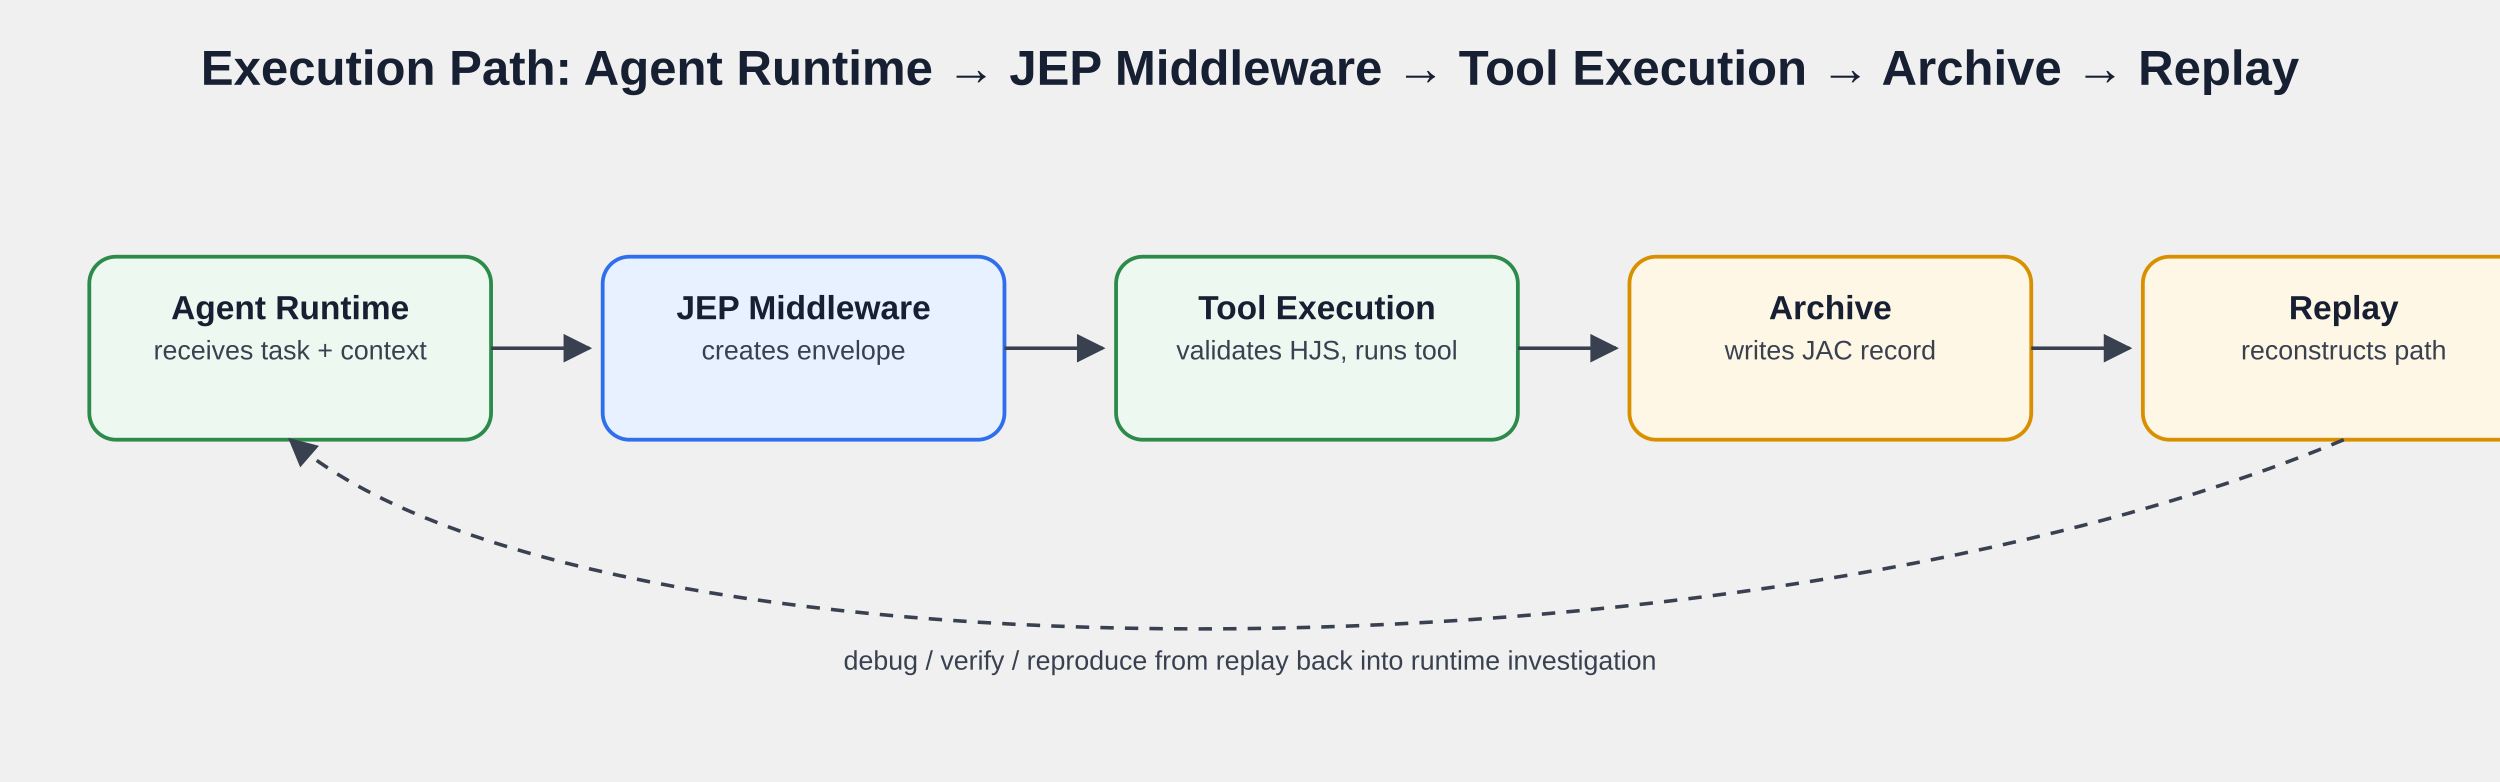
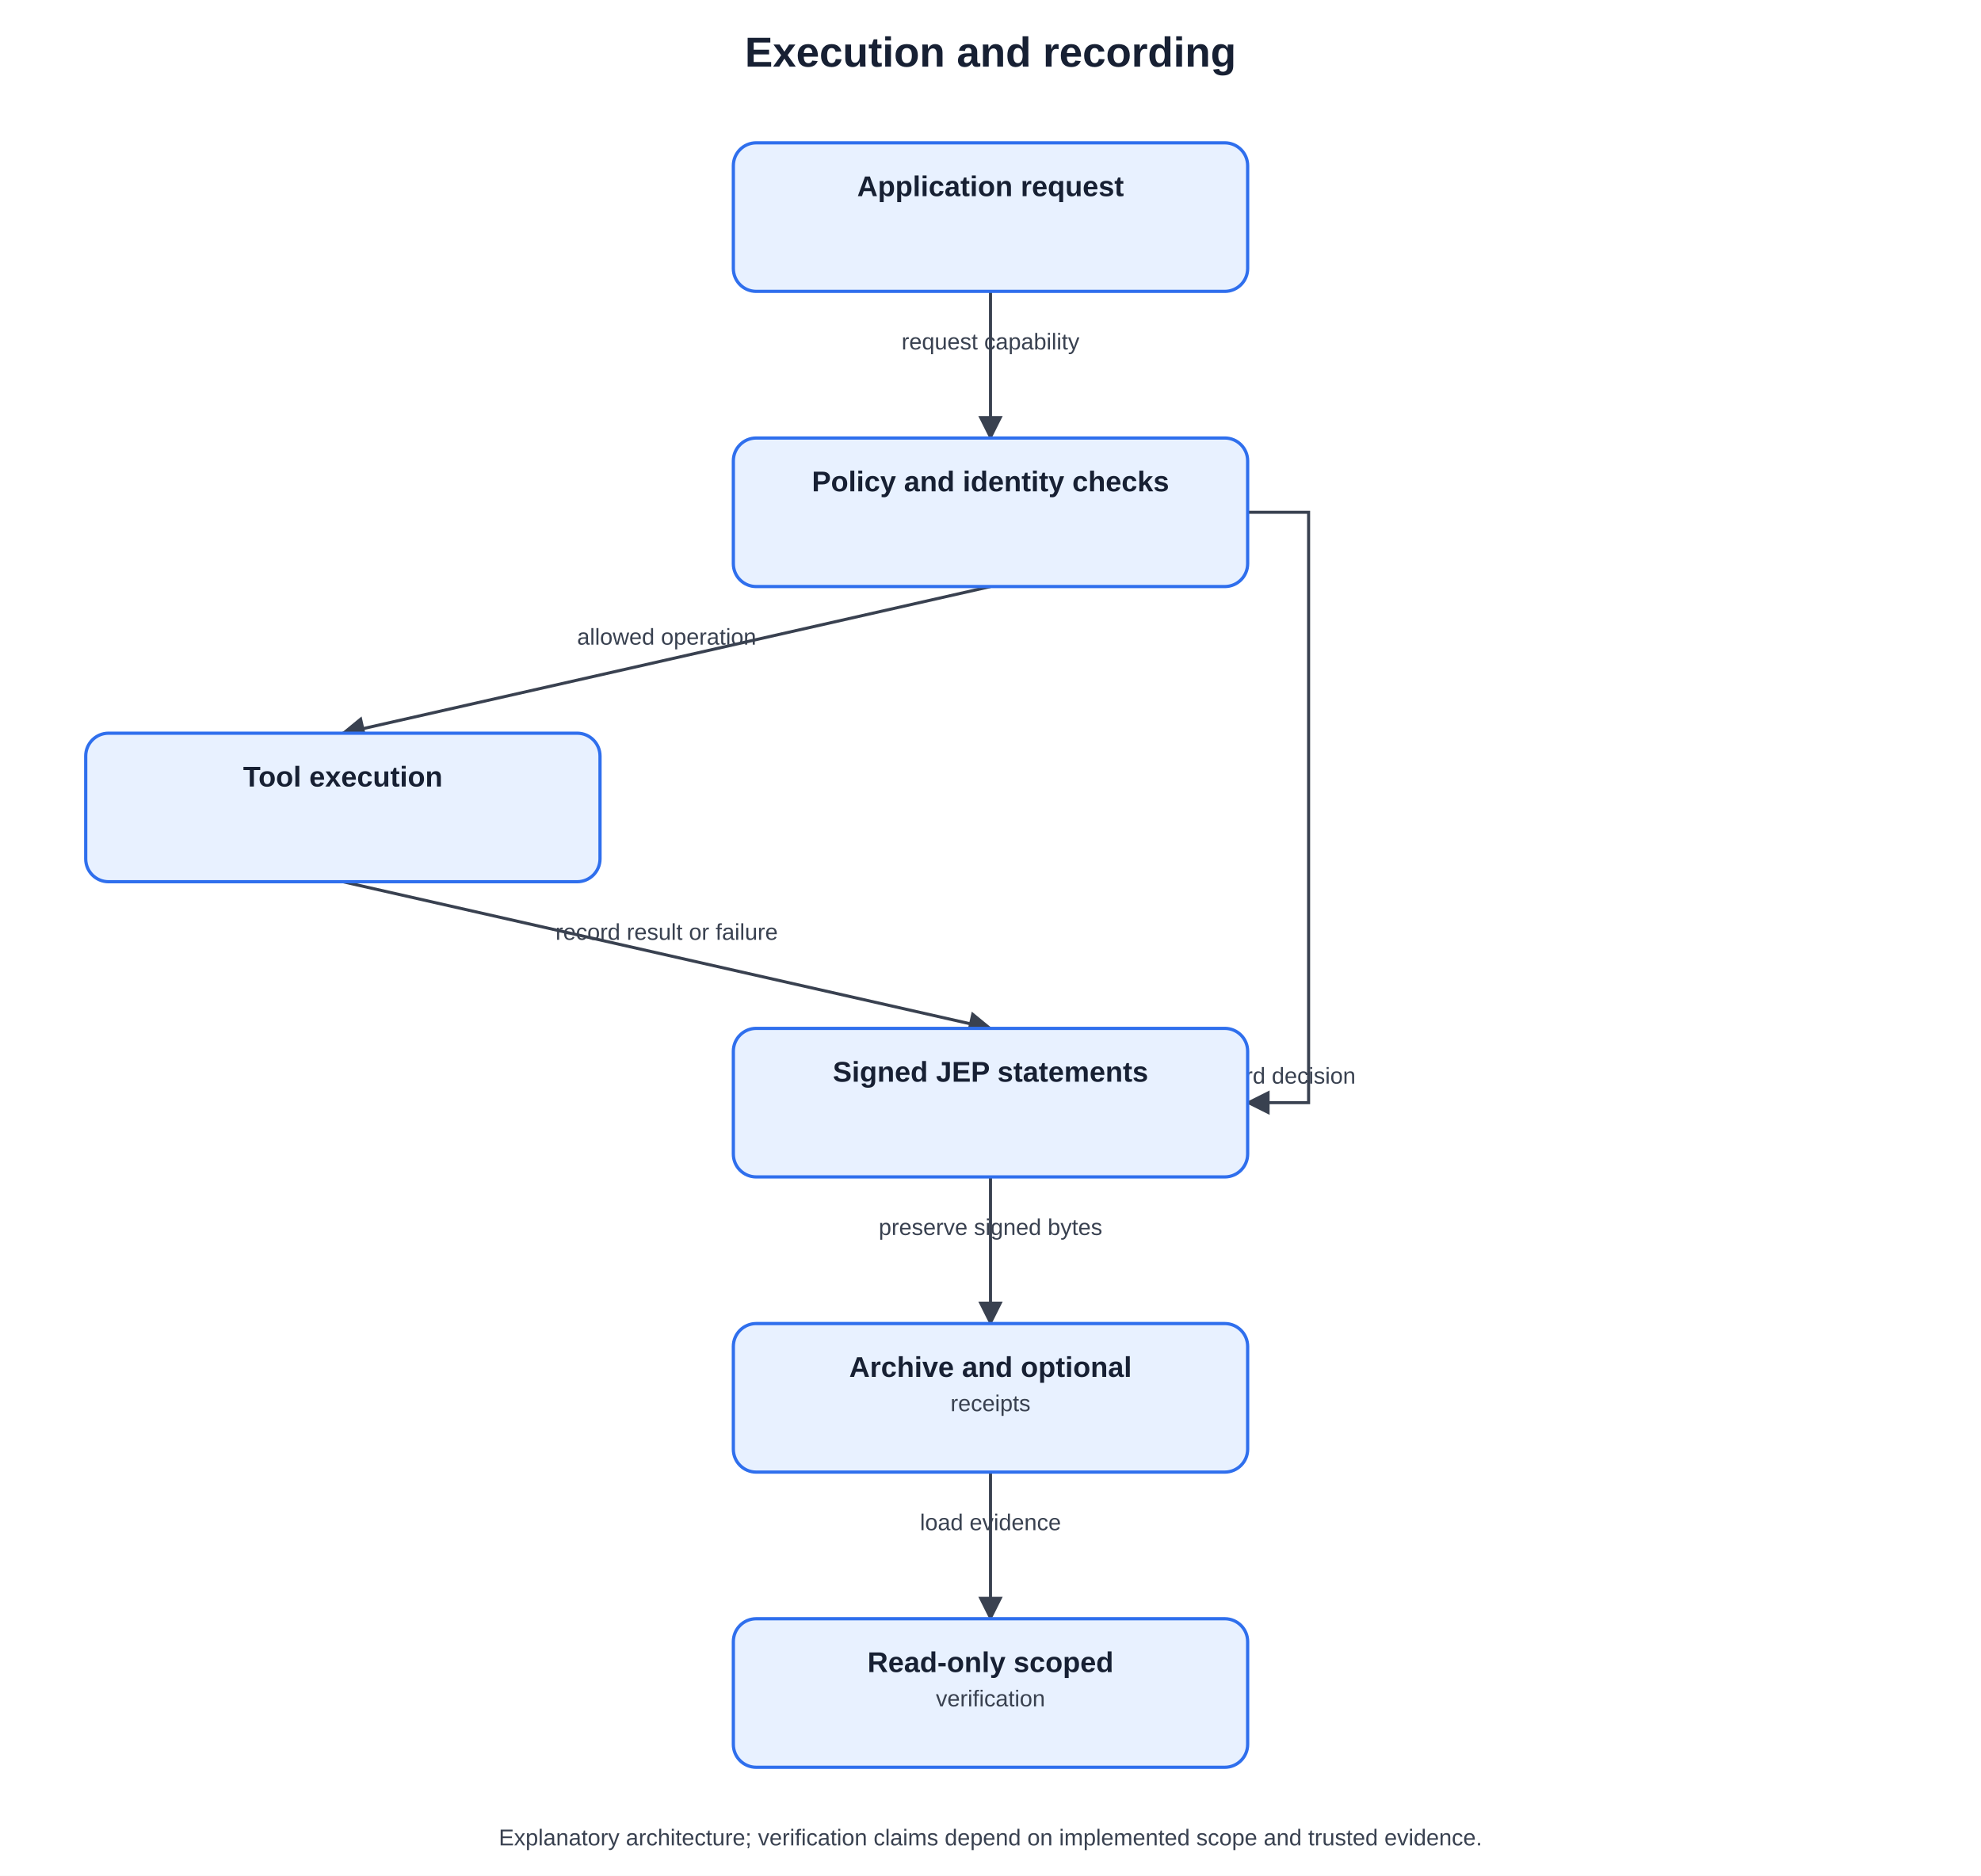
- <svg xmlns="http://www.w3.org/2000/svg" width="1120" height="350" viewBox="0 0 1120 350" role="img" aria-labelledby="title desc">
+ <svg xmlns="http://www.w3.org/2000/svg" width="1040" height="985" viewBox="0 0 1040 985" role="img" aria-labelledby="title desc">
  <defs>
    <marker id="arrow" viewBox="0 0 10 10" refX="9" refY="5" markerWidth="8" markerHeight="8" orient="auto-start-reverse">
      <path d="M 0 0 L 10 5 L 0 10 z" fill="#394150" />
    </marker>
    <style>
      .title { font: 700 22px Arial, sans-serif; fill: #172033; }
      .box { rx: 12; ry: 12; stroke-width: 1.7; }
      .protocol { fill: #e8f1ff; stroke: #2f6fed; }
      .runtime { fill: #edf8f0; stroke: #2c8a4a; }
      .archive { fill: #fff7e6; stroke: #d99000; }
      .external { fill: #fff0f0; stroke: #d64545; }
      .label { font: 700 15px Arial, sans-serif; fill: #172033; }
      .small { font: 12px Arial, sans-serif; fill: #394150; }
      .edge { stroke: #394150; stroke-width: 1.6; fill: none; marker-end: url(#arrow); }
      .dash { stroke-dasharray: 6 5; }
    </style>
  </defs>
-   <text x="560" y="38" text-anchor="middle" class="title">Execution Path: Agent Runtime → JEP Middleware → Tool Execution → Archive → Replay</text>
-   <rect x="40" y="115" width="180" height="82" class="box runtime" />
-   <text x="130.0" y="143" text-anchor="middle" class="label">Agent Runtime</text>
-   <text x="130.0" y="161" text-anchor="middle" class="small">receives task + context</text>
-   <path d="M 220 156.0 L 264 156.0" class="edge" />
-   <rect x="270" y="115" width="180" height="82" class="box protocol" />
-   <text x="360.0" y="143" text-anchor="middle" class="label">JEP Middleware</text>
-   <text x="360.0" y="161" text-anchor="middle" class="small">creates envelope</text>
-   <path d="M 450 156.0 L 494 156.0" class="edge" />
-   <rect x="500" y="115" width="180" height="82" class="box runtime" />
-   <text x="590.0" y="143" text-anchor="middle" class="label">Tool Execution</text>
-   <text x="590.0" y="161" text-anchor="middle" class="small">validates HJS, runs tool</text>
-   <path d="M 680 156.0 L 724 156.0" class="edge" />
-   <rect x="730" y="115" width="180" height="82" class="box archive" />
-   <text x="820.0" y="143" text-anchor="middle" class="label">Archive</text>
-   <text x="820.0" y="161" text-anchor="middle" class="small">writes JAC record</text>
-   <path d="M 910 156.0 L 954 156.0" class="edge" />
-   <rect x="960" y="115" width="180" height="82" class="box archive" />
-   <text x="1050.0" y="143" text-anchor="middle" class="label">Replay</text>
-   <text x="1050.0" y="161" text-anchor="middle" class="small">reconstructs path</text>
-   <path d="M 1050.0 197 C 780 310, 260 310, 130.0 197" class="edge dash" />
-   <text x="560" y="300" text-anchor="middle" class="small">debug / verify / reproduce from replay back into runtime investigation</text>
+   <rect width="1040" height="985" fill="white" />
+   <text x="520" y="35" text-anchor="middle" class="title">Execution and recording</text>
+   <path d="M 520.0 153 L 520.0 230" class="edge" />
+   <text x="520.0" y="183.5" text-anchor="middle" class="small">request capability</text>
+   <path d="M 520.0 308 L 180.0 385" class="edge" />
+   <text x="350.0" y="338.5" text-anchor="middle" class="small">allowed operation</text>
+   <path d="M 655 269 L 687 269 L 687 579 L 655 579" class="edge" />
+   <text x="671.0" y="569" text-anchor="middle" class="small">record decision</text>
+   <path d="M 180.0 463 L 520.0 540" class="edge" />
+   <text x="350.0" y="493.5" text-anchor="middle" class="small">record result or failure</text>
+   <path d="M 520.0 618 L 520.0 695" class="edge" />
+   <text x="520.0" y="648.5" text-anchor="middle" class="small">preserve signed bytes</text>
+   <path d="M 520.0 773 L 520.0 850" class="edge" />
+   <text x="520.0" y="803.5" text-anchor="middle" class="small">load evidence</text>
+   <rect x="385" y="75" width="270" height="78" class="box protocol" />
+   <text x="520.0" y="103" text-anchor="middle" class="label">Application request</text>
+   <rect x="385" y="230" width="270" height="78" class="box protocol" />
+   <text x="520.0" y="258" text-anchor="middle" class="label">Policy and identity checks</text>
+   <rect x="45" y="385" width="270" height="78" class="box protocol" />
+   <text x="180.0" y="413" text-anchor="middle" class="label">Tool execution</text>
+   <rect x="385" y="540" width="270" height="78" class="box protocol" />
+   <text x="520.0" y="568" text-anchor="middle" class="label">Signed JEP statements</text>
+   <rect x="385" y="695" width="270" height="78" class="box protocol" />
+   <text x="520.0" y="723" text-anchor="middle" class="label">Archive and optional</text>
+   <text x="520.0" y="741" text-anchor="middle" class="small">receipts</text>
+   <rect x="385" y="850" width="270" height="78" class="box protocol" />
+   <text x="520.0" y="878" text-anchor="middle" class="label">Read-only scoped</text>
+   <text x="520.0" y="896" text-anchor="middle" class="small">verification</text>
+   <text x="520" y="969" text-anchor="middle" class="small">Explanatory architecture; verification claims depend on implemented scope and trusted evidence.</text>
</svg>
